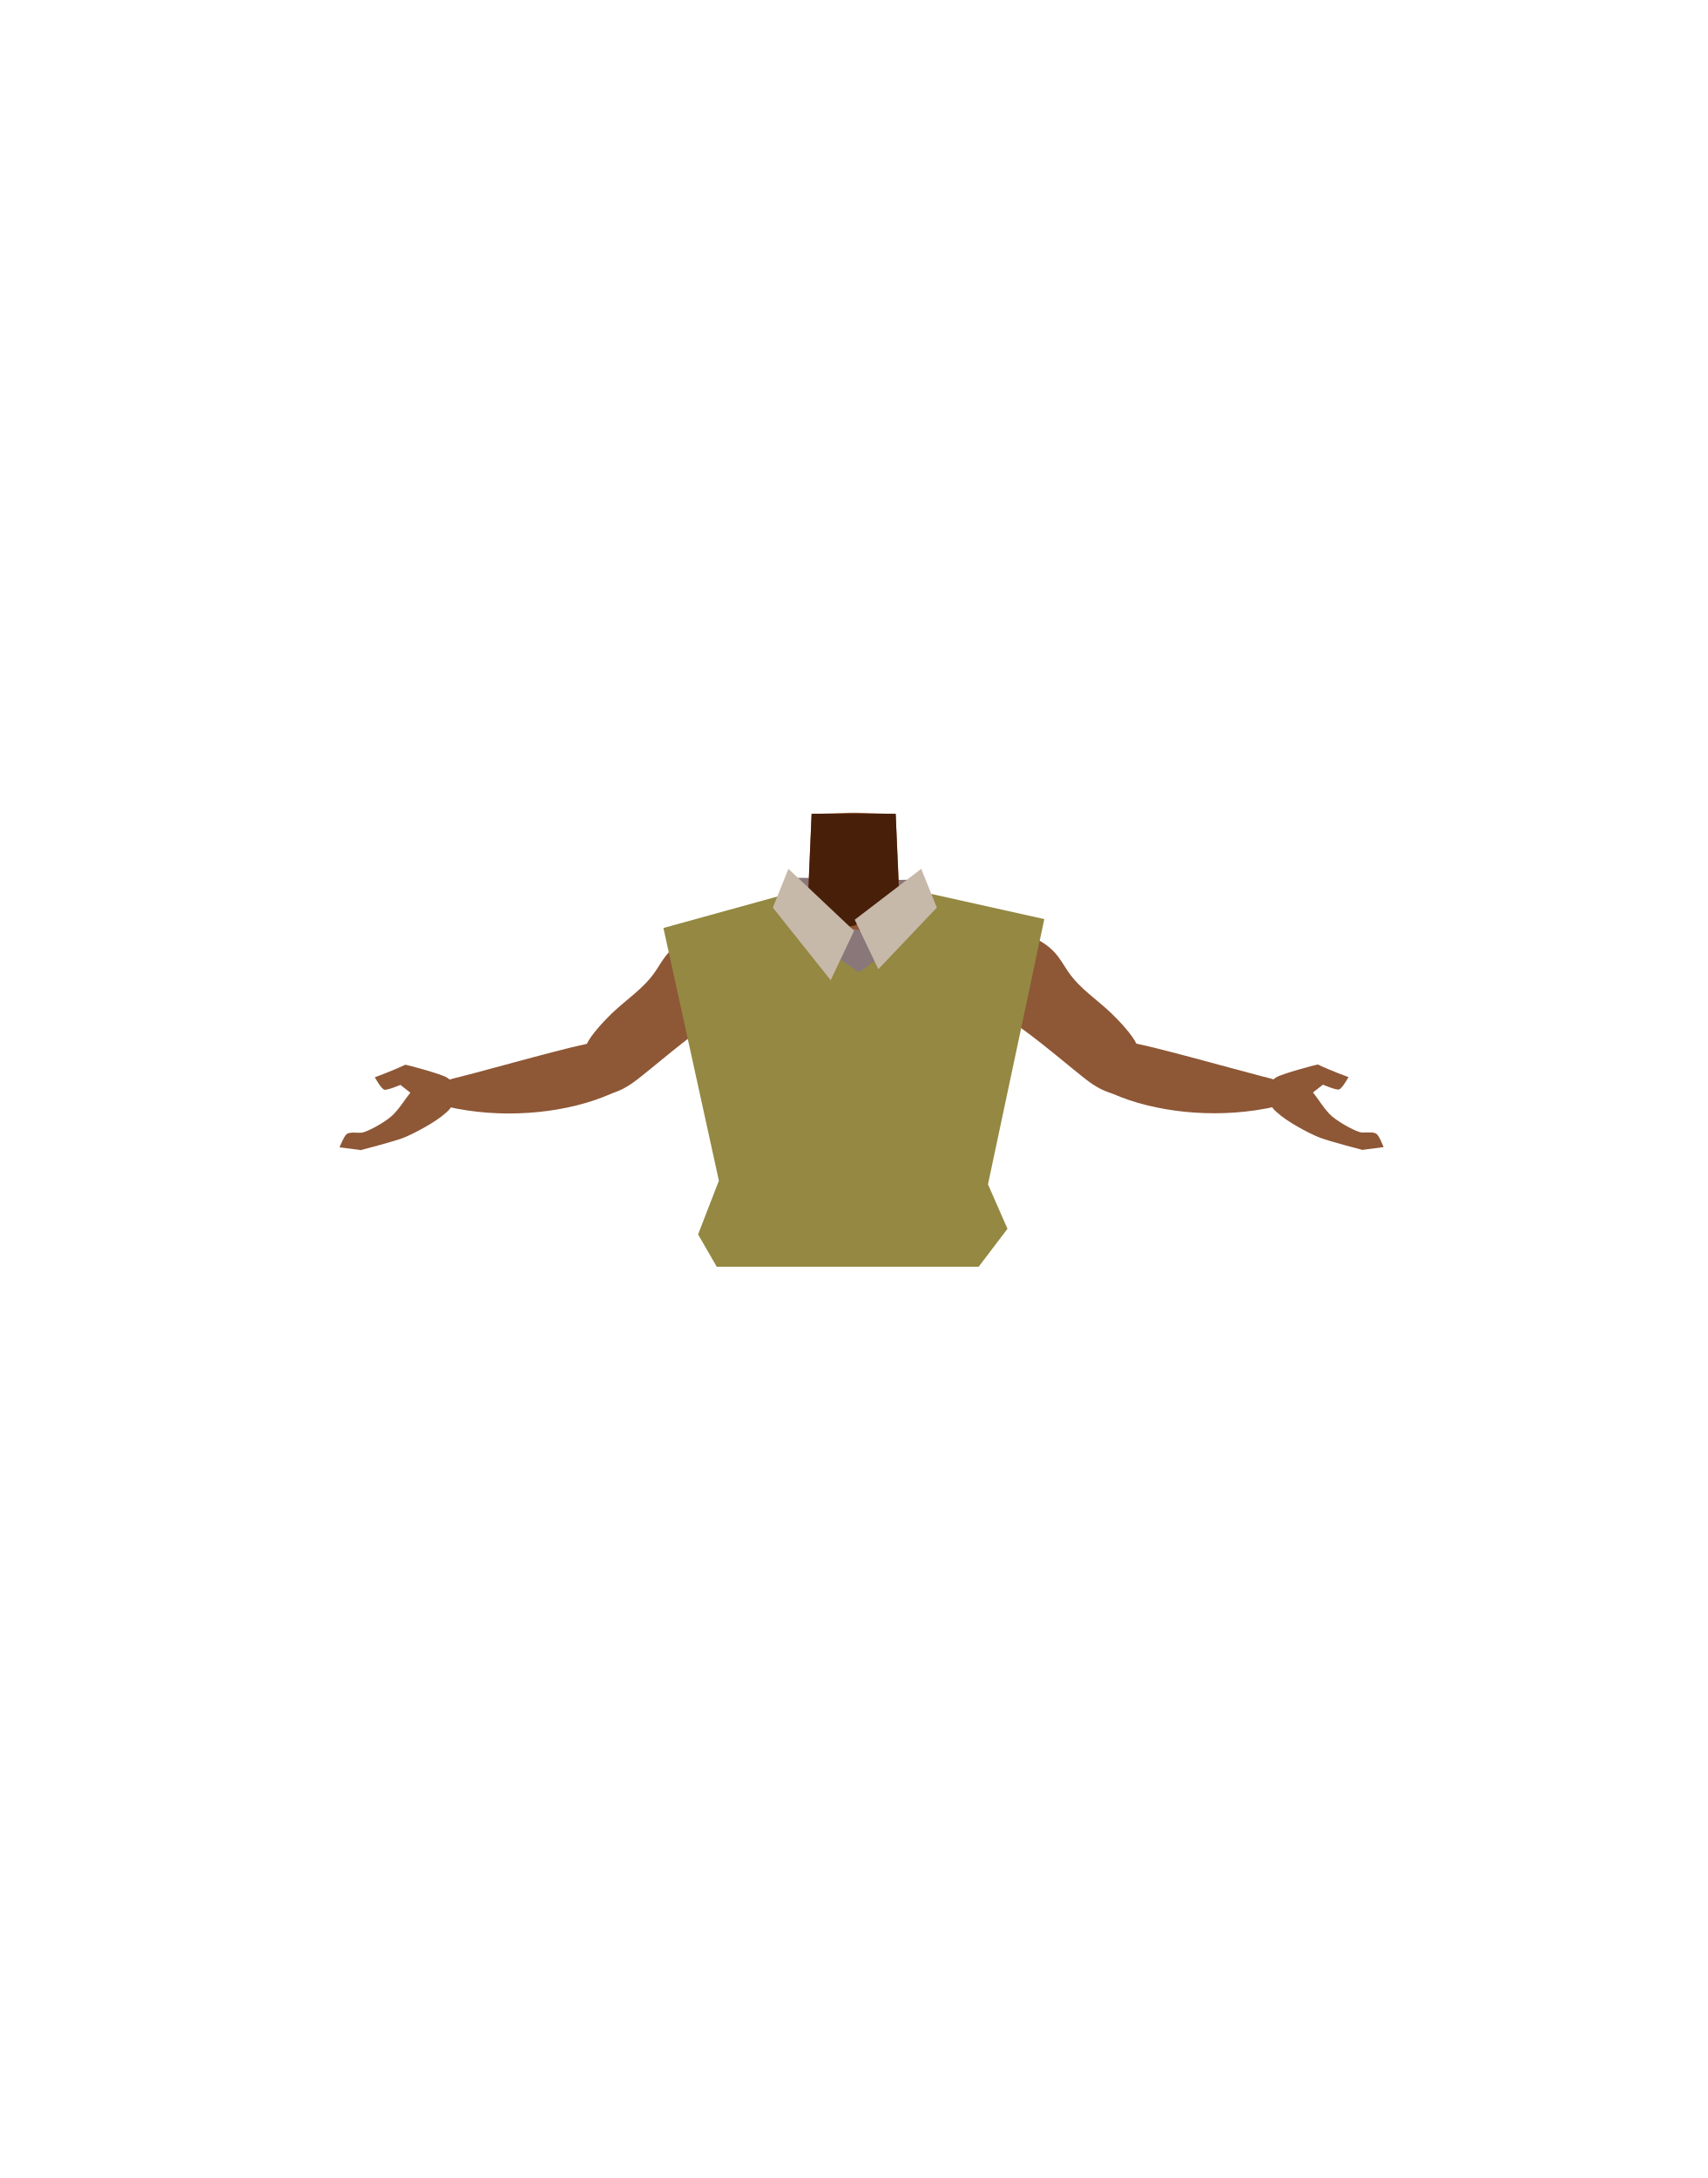
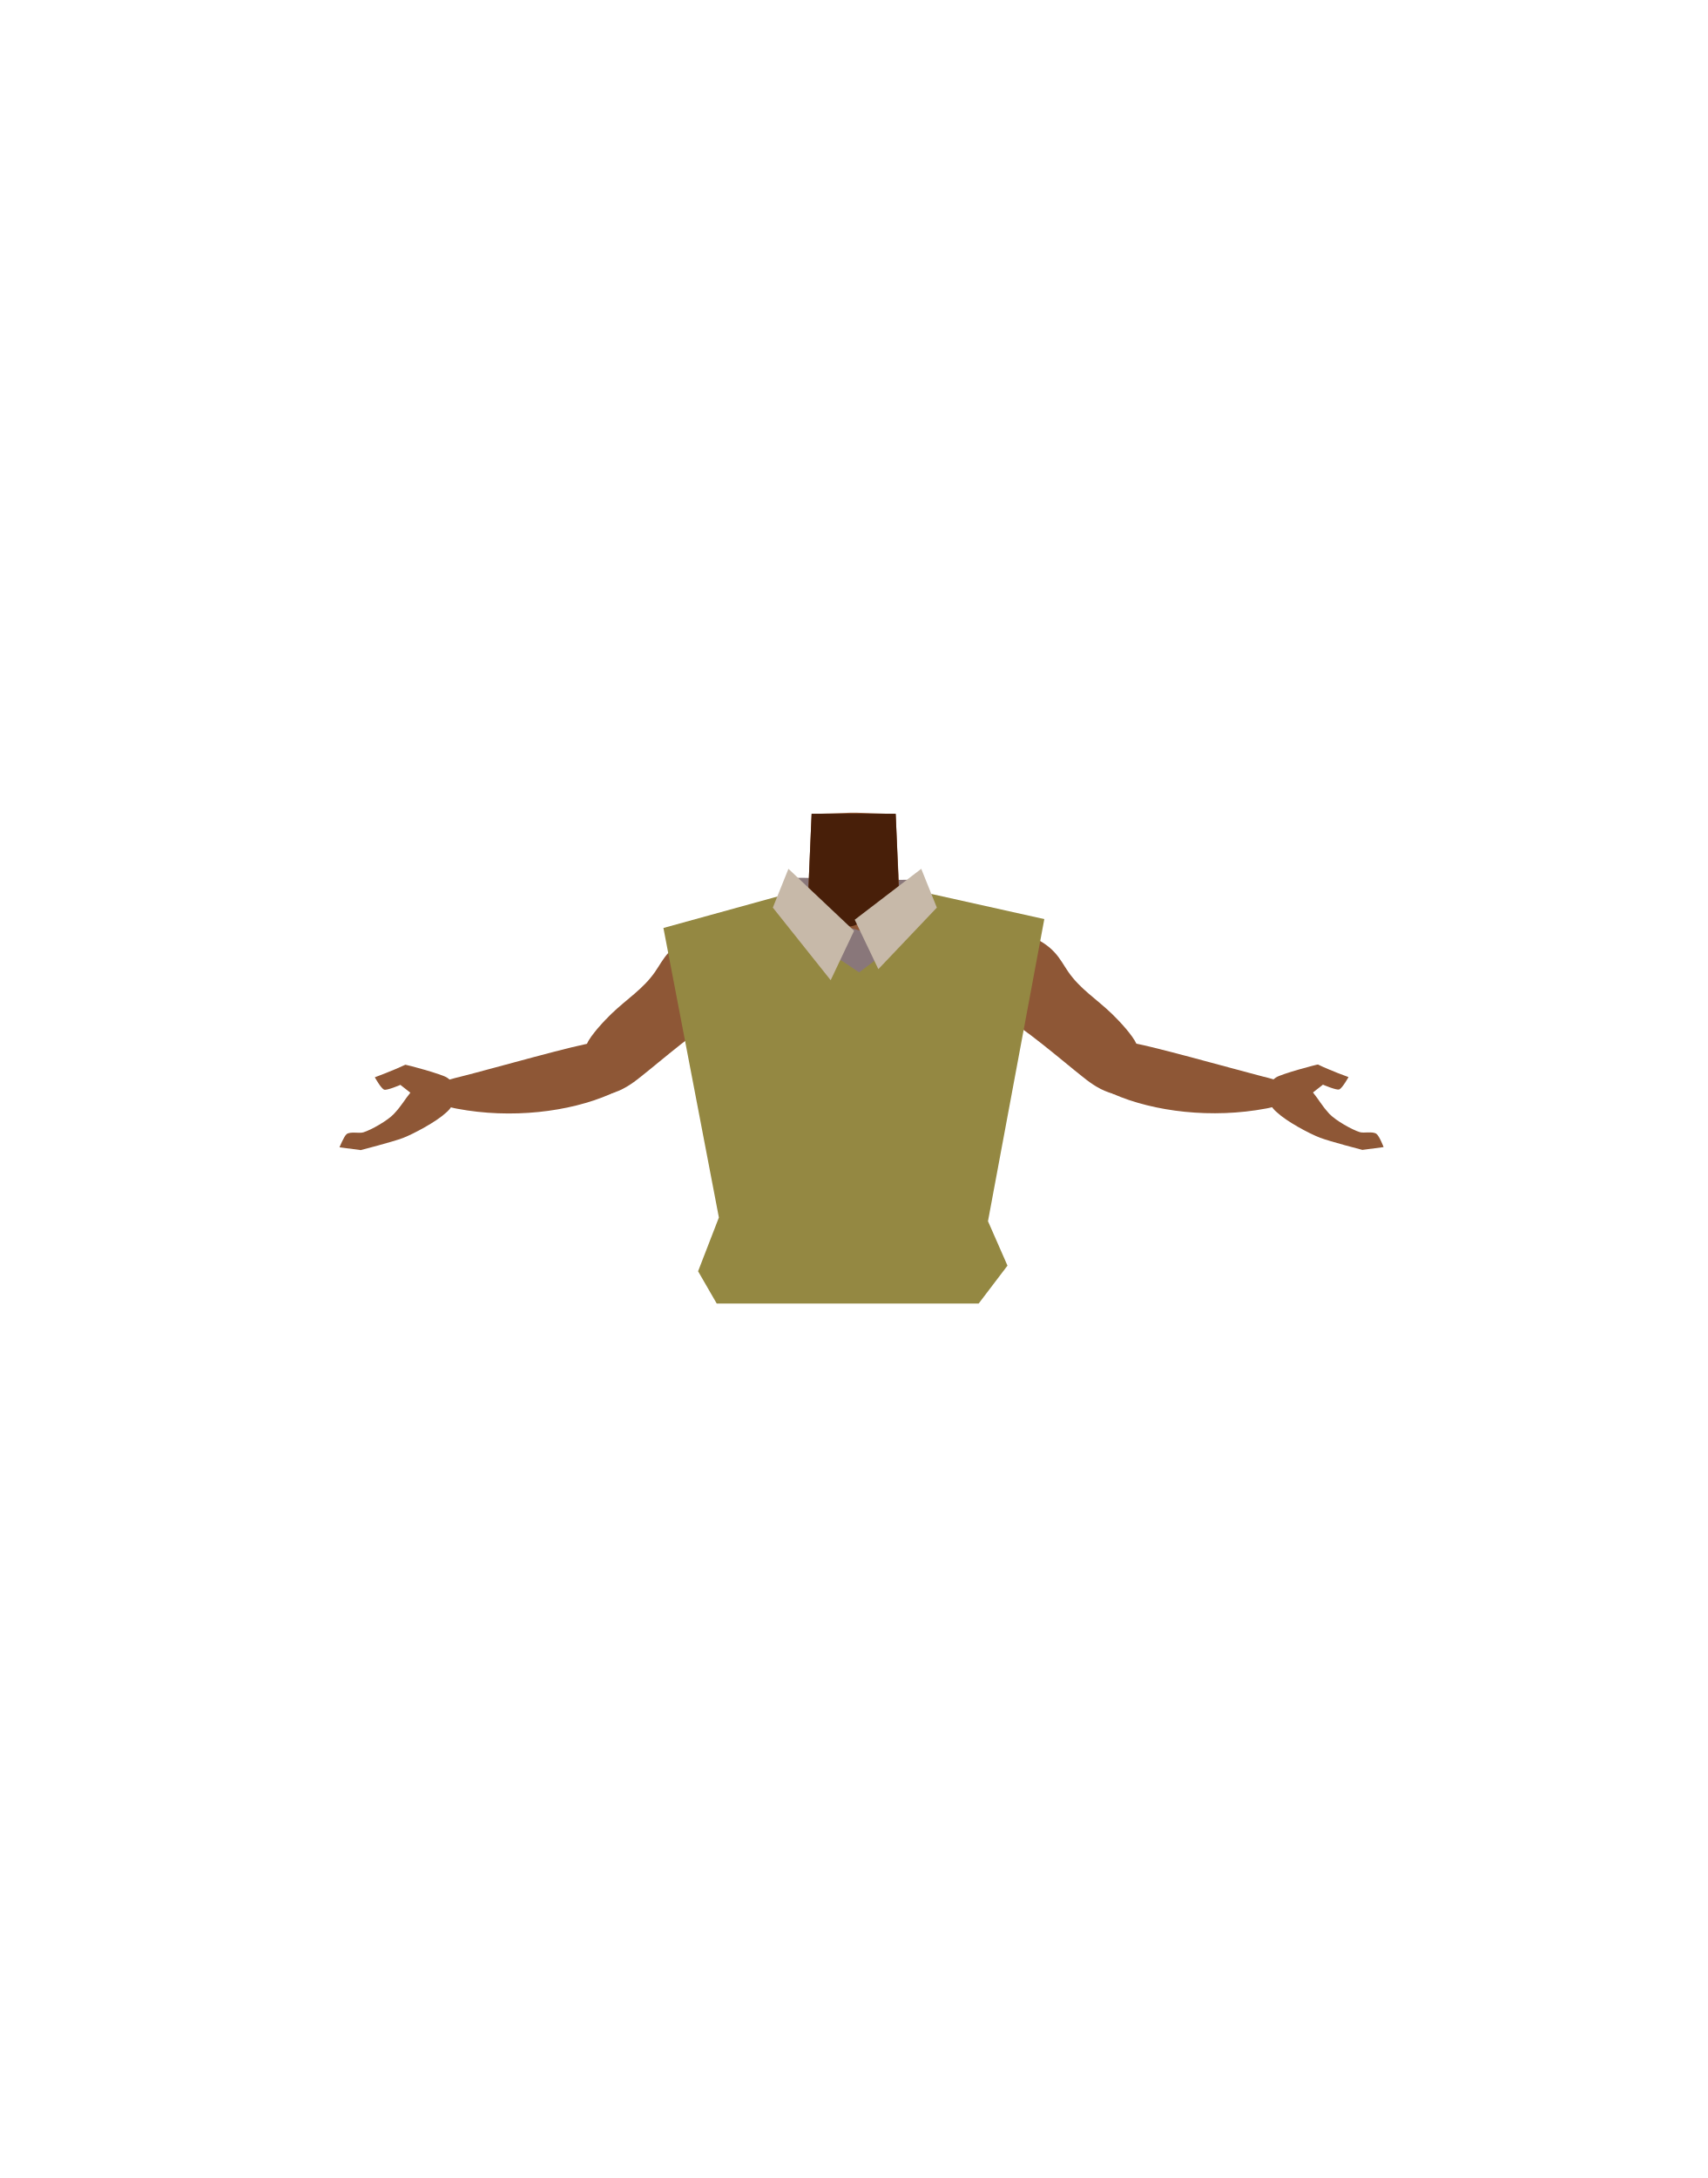
<svg xmlns="http://www.w3.org/2000/svg" version="1.1" id="Calque_1" x="0px" y="0px" viewBox="0 0 788 1005" style="enable-background:new 0 0 788 1005;" xml:space="preserve">
  <style type="text/css">
	.st0{fill:#89777A;}
	.st1{fill:#8E5736;}
	.st2{fill:#481F09;}
	.st3{fill:#948842;}
	.st4{fill:#C7B9A9;}
	.st5{fill:#7F3C3B;}
</style>
  <g id="Calque_1_00000089567158871928774510000013182740720161370009_">
    <g id="Calque_12">
      <path class="st0" d="M362.3,418.6c1.4,0,29.5,3.5,29.5,3.5l30.5-1.7l2.5-14.5l-30.2,0.3c0,0-26.3-1.8-29.6-0.9    S362.3,418.6,362.3,418.6z" />
      <path class="st1" d="M465.8,459.5c0,0-0.1,3.9-9.3,10c-10.9,7.3-6.9,21.4-8.4,28.7c-1,4.9-9.9,17.3-13.7,16.6    c-10.8-2-16.9-16.2-26.7-20.4c-5.7-2.4-8.2-4.7-13.7-2c-5.5-2.8-8-0.5-13.7,2c-9.8,4.2-15.8,18.5-26.7,20.4    c-3.9,0.7-12.7-11.7-13.7-16.6c-1.5-7.3,2.5-21.4-8.4-28.7c-9.2-6.1-11.6-11-11.6-11c-7-17.1-6.1-26.7,3.9-29.7s29.4-7,38.6-10.1    c4.7-1.6,8.5-3.4,10.6-5.8l1.6-37.3l18.3-0.6h2.2l14.3,0.5l4,0.1l0.7,15.7l0.6,12.9v0.5l0.4,8.2c0.4,0.5,0.9,0.9,1.5,1.3    c2.7,2,6.8,3.2,11.6,4.2c6.5,1.3,30.5,8,37.8,9.4c3.1,0.6-2.8-0.9,0,0C475.8,430.6,472.8,442.4,465.8,459.5z" />
      <path class="st2" d="M416.5,414.1c-5.4,4.2-18.8,11.4-21.3,12.6c-8.2,3.9-28.3-5-32.8-8.1c4.7-1.6,8.5-3.4,10.6-5.8l1.6-37.3h38.8    l1.2,28.5v0.5l0.4,8.2C415.4,413.2,415.9,413.7,416.5,414.1z" />
    </g>
  </g>
  <g id="Calque_9">
    <path class="st1" d="M443.3,442.4c3.2,12.9,10.9,21.9,17.8,25.5c10.9,5.6,29.6,21.9,38.5,28.9c4.2,3.3,18.1,15.1,31.5,3.4   l-6.5-18.4c-1.9-4.2-7.8-10.5-11.4-14c-7.3-7-14.6-11.4-20.1-19.3c-4.1-5.9-6.2-12.3-19.7-17.4c0,0-13.3-5.7-23.2-1.1   C443.8,433,441.9,437,443.3,442.4L443.3,442.4z" />
    <path class="st1" d="M503.4,487c8.7-11,14.1-5.7,18.3-5.8c4.5-0.1,48.9,12.4,61,15.5c6.8,1.7,10.5,2.4,10.8,8   c0.3,5.1-6.5,6.3-9.1,6.8c-24.8,4.7-51.7,1.6-70.8-6.8C500.9,499.2,501,490,503.4,487z" />
    <path class="st1" d="M608.3,491.2c5.7,2.8,14.1,5.8,14.1,5.8s-2.8,5.1-4.3,5.7c-1.2,0.5-7.5-2.2-7.5-2.2l-4.6,3.6   c3,3.7,3.8,5.7,7.5,9.8c2.9,3.1,10.5,7.4,14.1,8.5c1.9,0.6,5.9-0.5,7.7,0.8c1.3,0.9,3.3,6.1,3.3,6.1l-9.8,1.3   c0,0-14.7-3.8-19.5-5.6c-5.2-2-15.4-7.5-19.9-11.7c-2.7-2.2-4.3-5.3-4.5-8.8c-0.2-4.1,2.3-6.1,4-7.3   C591.4,495.5,608,491.1,608.3,491.2z" />
    <path class="st1" d="M352.1,442.4c-3.3,12.9-10.9,21.9-17.8,25.5c-10.9,5.6-29.6,21.9-38.5,28.9c-4.2,3.3-18.1,15.1-31.5,3.4   l6.5-18.4c1.9-4.2,7.8-10.5,11.4-14c7.3-7,14.6-11.4,20.1-19.3c4.1-5.9,6.2-12.3,19.7-17.4c0,0,13.3-5.7,23.2-1.1   C351.6,433,353.4,437,352.1,442.4z" />
    <path class="st1" d="M291.9,487.1c-8.7-11-14.1-5.7-18.3-5.8c-4.5-0.1-48.9,12.5-61,15.5c-6.8,1.7-10.5,2.4-10.7,8   c-0.3,5.1,6.5,6.3,9.1,6.8c24.8,4.7,51.7,1.6,70.8-6.8C294.4,499.3,294.3,490.1,291.9,487.1z" />
    <path class="st1" d="M187.1,491.3c-5.7,2.7-14.1,5.8-14.1,5.8s2.8,5.1,4.3,5.7c1.2,0.5,7.5-2.2,7.5-2.2l4.6,3.6   c-3,3.7-3.8,5.7-7.6,9.8c-2.9,3.1-10.5,7.4-14.1,8.5c-1.9,0.6-5.9-0.5-7.7,0.8c-1.2,0.9-3.3,6.1-3.3,6.1l9.8,1.3   c0,0,14.7-3.8,19.5-5.6c5.1-2,15.4-7.5,19.9-11.7c2.6-2.2,4.3-5.3,4.5-8.8c0.2-4.1-2.3-6.1-4-7.3   C204,495.6,187.3,491.2,187.1,491.3z" />
-     <polygon class="st3" points="306.2,428.2 331.8,544.8 322.2,569.6 330.8,584.5 451.7,584.5 465,567 456,546.5 482,424.1 482,424.1    429.9,412.5 396.9,439.5 363.1,412.5  " />
+     <polygon class="st3" points="306.2,428.2 331.8,561.8 322.2,586.6 330.8,601.5 451.7,601.5 465,584 456,563.5 482,424.1 482,424.1    429.9,412.5 396.9,439.5 363.1,412.5  " />
    <path class="st0" d="M387.7,442.9c0.4,0,8.8,5.8,8.8,5.8l9.6-7.2l-3.6-13.1l-5.4,1.1c0,0-6.5-2.2-7.3-1.1S387.7,442.9,387.7,442.9z   " />
    <polygon class="st4" points="356.7,418.8 363.9,400.9 394.2,429.5 383.4,452.3  " />
    <polygon class="st4" points="432.4,418.8 425.2,400.9 394.5,424.4 405.4,447.2  " />
  </g>
  <g id="Calque_13">
    <path class="st5" d="M394,372.9" />
  </g>
</svg>
